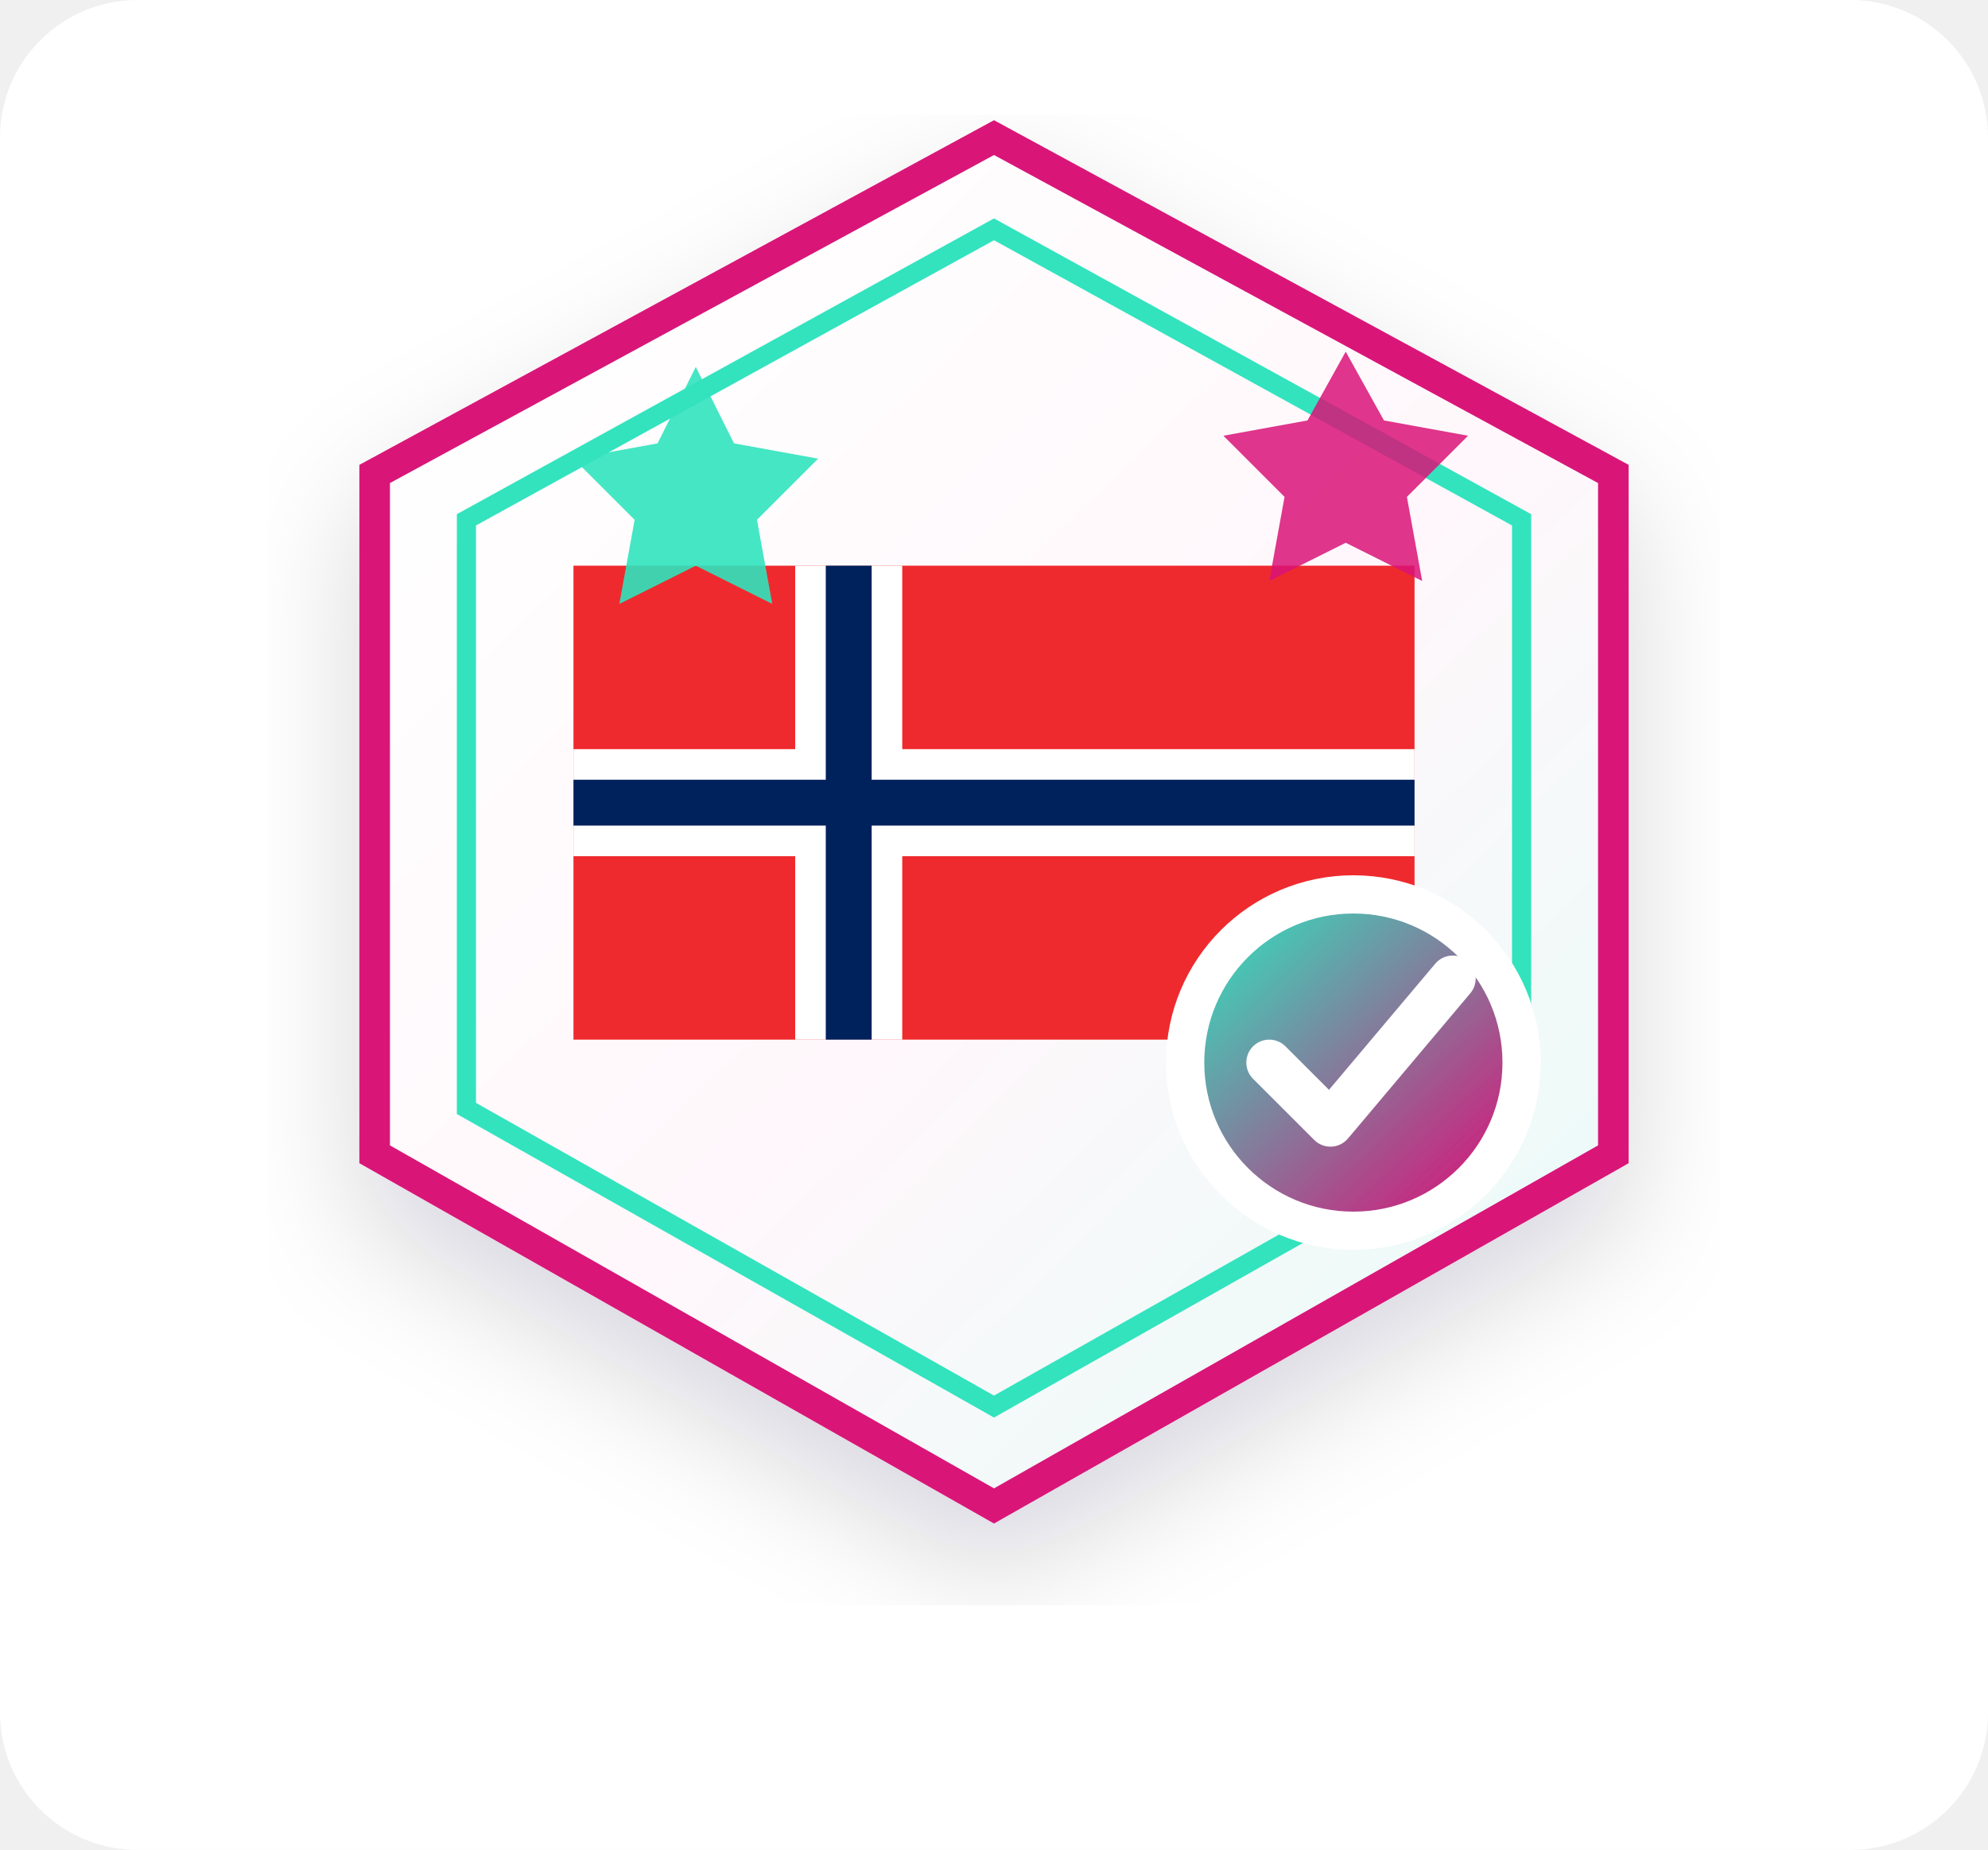
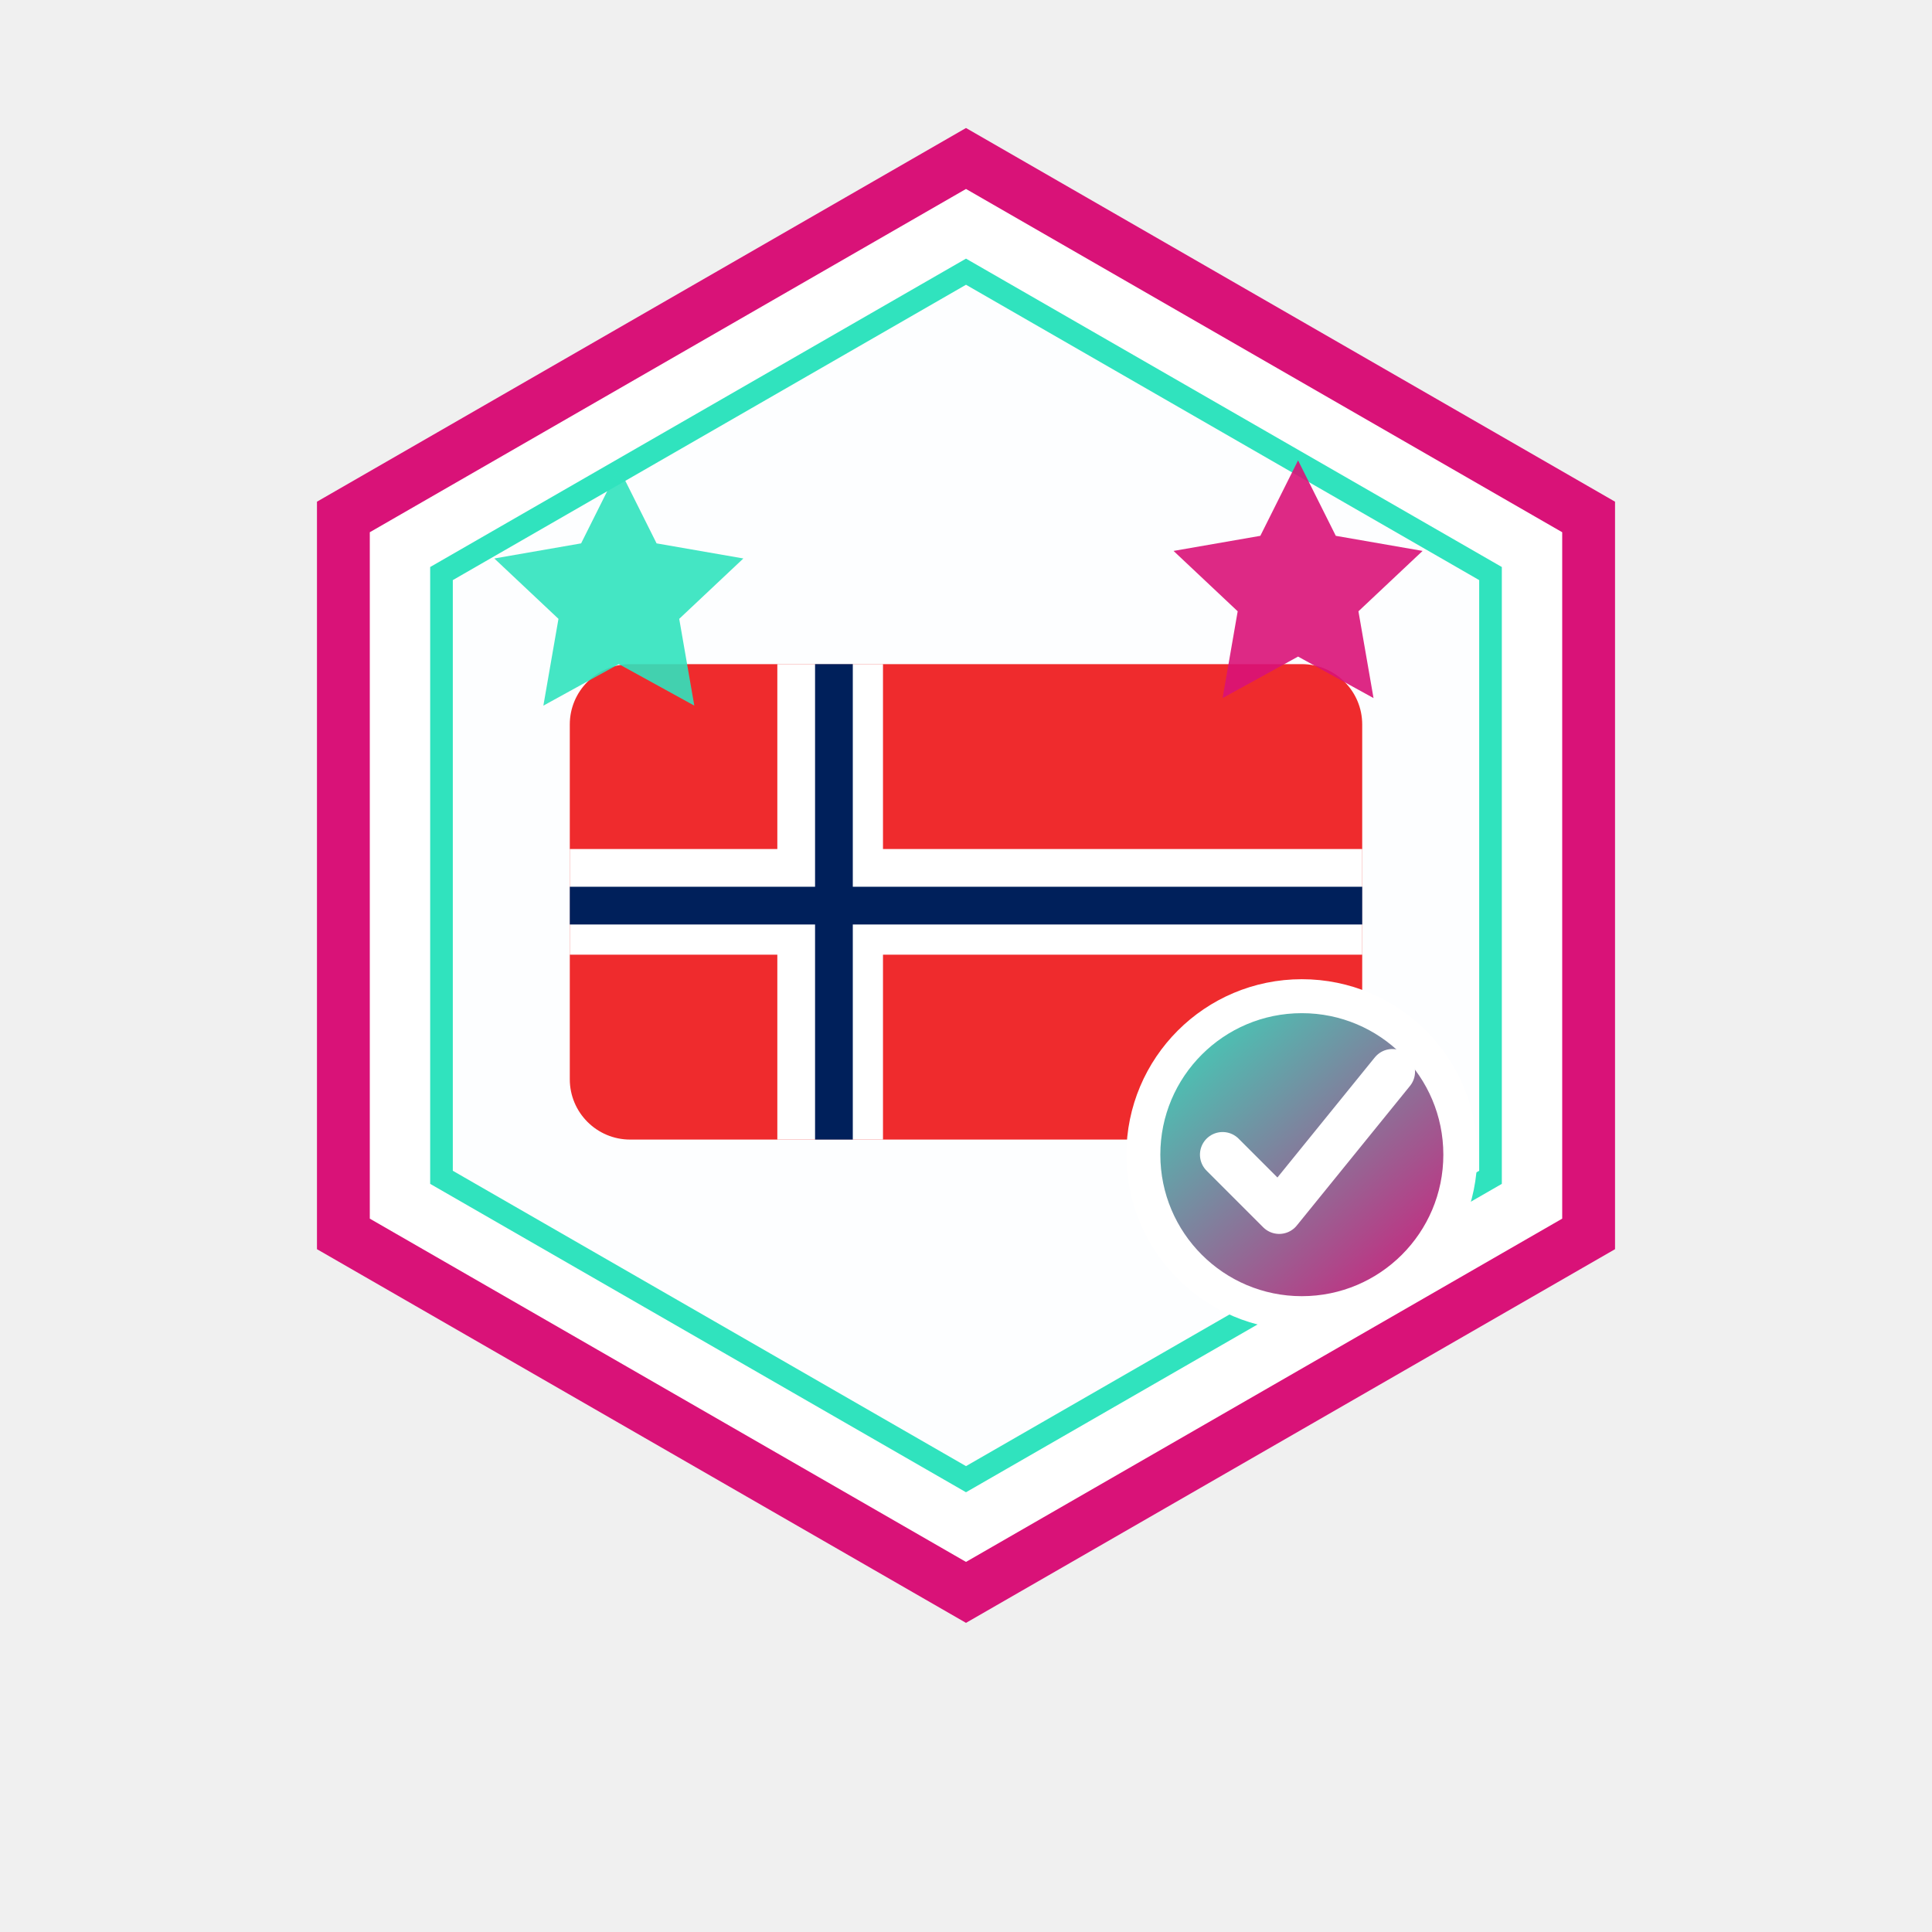
- <svg xmlns="http://www.w3.org/2000/svg" width="260" height="242" viewBox="0 0 260 242" fill="none">
-   <rect width="260" height="242" rx="18" fill="white" />
-   <g filter="url(#shadow)">
-     <path d="M130 18L211 62V151L130 197L49 151V62L130 18Z" fill="url(#face)" stroke="#D91278" stroke-width="4" />
-     <path d="M130 30L199 68V145L130 184L61 145V68L130 30Z" fill="none" stroke="#30E3BE" stroke-width="2.5" />
-     <path d="M75 74H185V136H75V74Z" rx="10" fill="#EF2B2D" />
-     <path d="M75 98H185V112H75V98Z" fill="white" />
-     <path d="M104 74H118V136H104V74Z" fill="white" />
-     <path d="M75 102H185V108H75V102Z" fill="#00205B" />
-     <path d="M108 74H114V136H108V74Z" fill="#00205B" />
-     <circle cx="177" cy="139" r="22" fill="url(#pink)" stroke="white" stroke-width="5" />
-     <path d="M166 139L174 147L190 128" stroke="white" stroke-width="6" stroke-linecap="round" stroke-linejoin="round" />
-     <path d="M91 48L96 58L107 60L99 68L101 79L91 74L81 79L83 68L75 60L86 58L91 48Z" fill="#30E3BE" opacity="0.9" />
-     <path d="M176 46L181 55L192 57L184 65L186 76L176 71L166 76L168 65L160 57L171 55L176 46Z" fill="#D91278" opacity="0.85" />
-   </g>
+ <svg xmlns="http://www.w3.org/2000/svg" width="512" height="512" viewBox="0 0 512 512" fill="none">
+   <path d="M256 42 421 137v190L256 422 91 327V137L256 42Z" fill="white" stroke="#D91278" stroke-width="14" />
+   <path d="M256 72 395 152v160L256 392 117 312V152L256 72Z" fill="#FDFEFF" stroke="#30E3BE" stroke-width="6" />
+   <rect x="151" y="176" width="210" height="126" rx="16" fill="#EF2B2D" />
+   <path d="M151 225H361V253H151V225Z" fill="white" />
+   <path d="M206 176H234V302H206V176Z" fill="white" />
+   <path d="M151 235H361V245H151V235Z" fill="#00205B" />
+   <path d="M216 176H226V302H216V176Z" fill="#00205B" />
+   <circle cx="345" cy="306" r="42" fill="url(#check)" stroke="white" stroke-width="9" />
+   <path d="M324 306L339 321L369 284" stroke="white" stroke-width="12" stroke-linecap="round" stroke-linejoin="round" />
+   <path d="M164 124L174 144L197 148L180 164L184 187L164 176L144 187L148 164L131 148L154 144L164 124Z" fill="#30E3BE" opacity=".9" />
+   <path d="M344 122L354 142L377 146L360 162L364 185L344 174L324 185L328 162L311 146L334 142L344 122Z" fill="#D91278" opacity=".9" />
  <defs>
-     <linearGradient id="face" x1="63" y1="40" x2="198" y2="180" gradientUnits="userSpaceOnUse">
-       <stop stop-color="#FFFFFF" />
-       <stop offset="0.55" stop-color="#FFF7FB" />
-       <stop offset="1" stop-color="#EAFBF8" />
-     </linearGradient>
-     <linearGradient id="pink" x1="158" y1="119" x2="195" y2="158" gradientUnits="userSpaceOnUse">
+     <linearGradient id="check" x1="306" y1="264" x2="383" y2="348" gradientUnits="userSpaceOnUse">
      <stop stop-color="#30E3BE" />
      <stop offset="1" stop-color="#D91278" />
    </linearGradient>
-     <filter id="shadow" x="35" y="8" width="190" height="202" filterUnits="userSpaceOnUse" color-interpolation-filters="sRGB">
-       <feDropShadow dx="0" dy="7" stdDeviation="8" flood-color="#0F172A" flood-opacity="0.16" />
-     </filter>
  </defs>
</svg>
